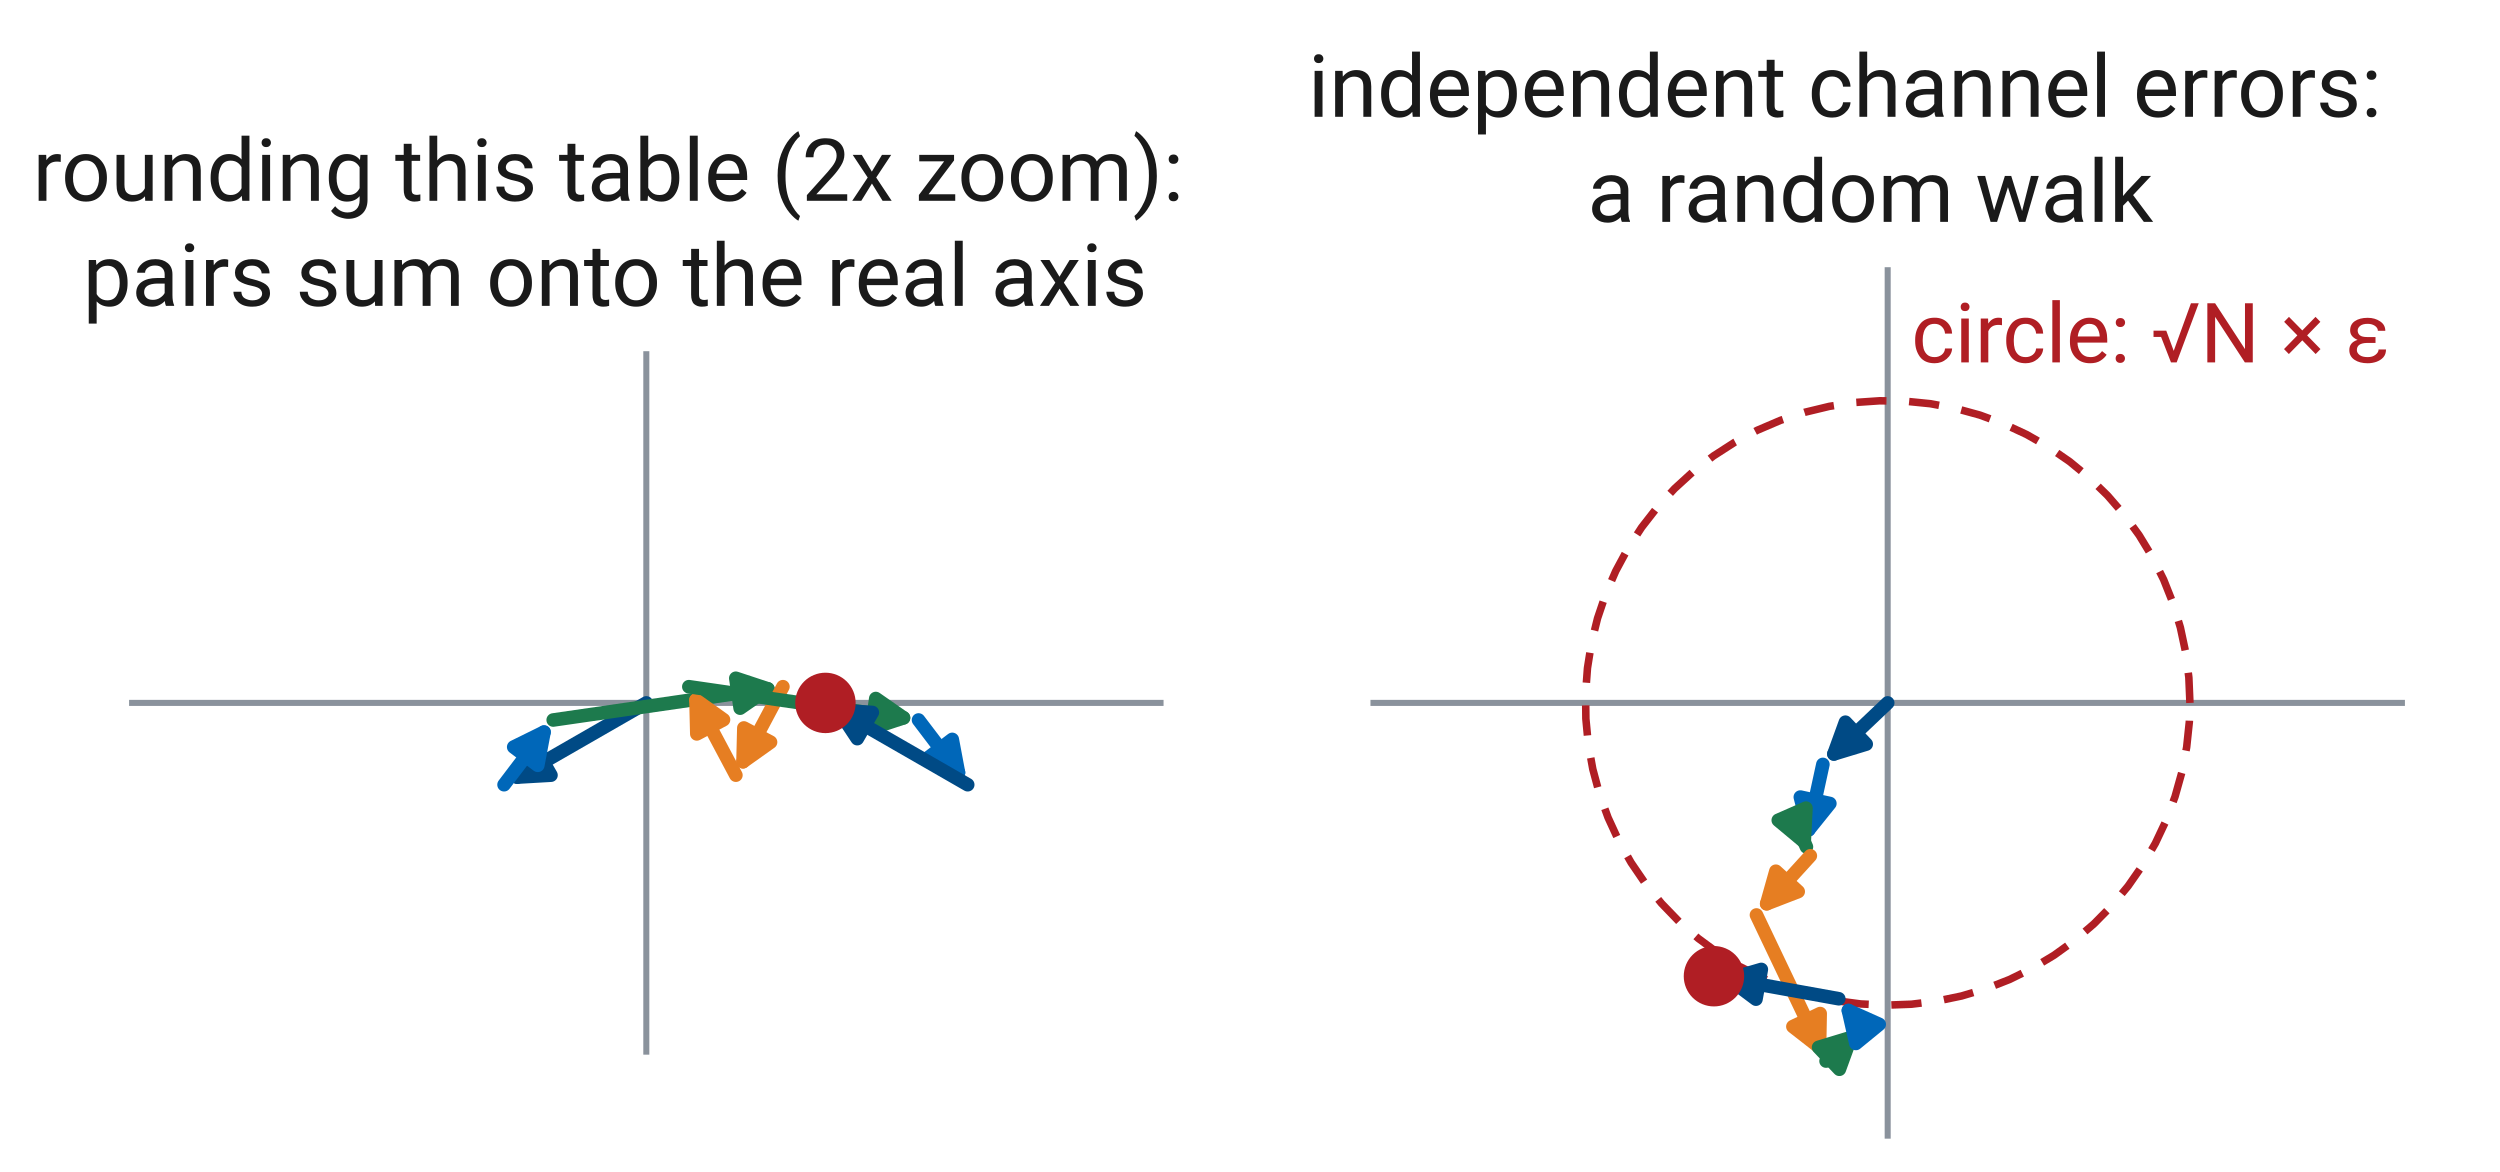
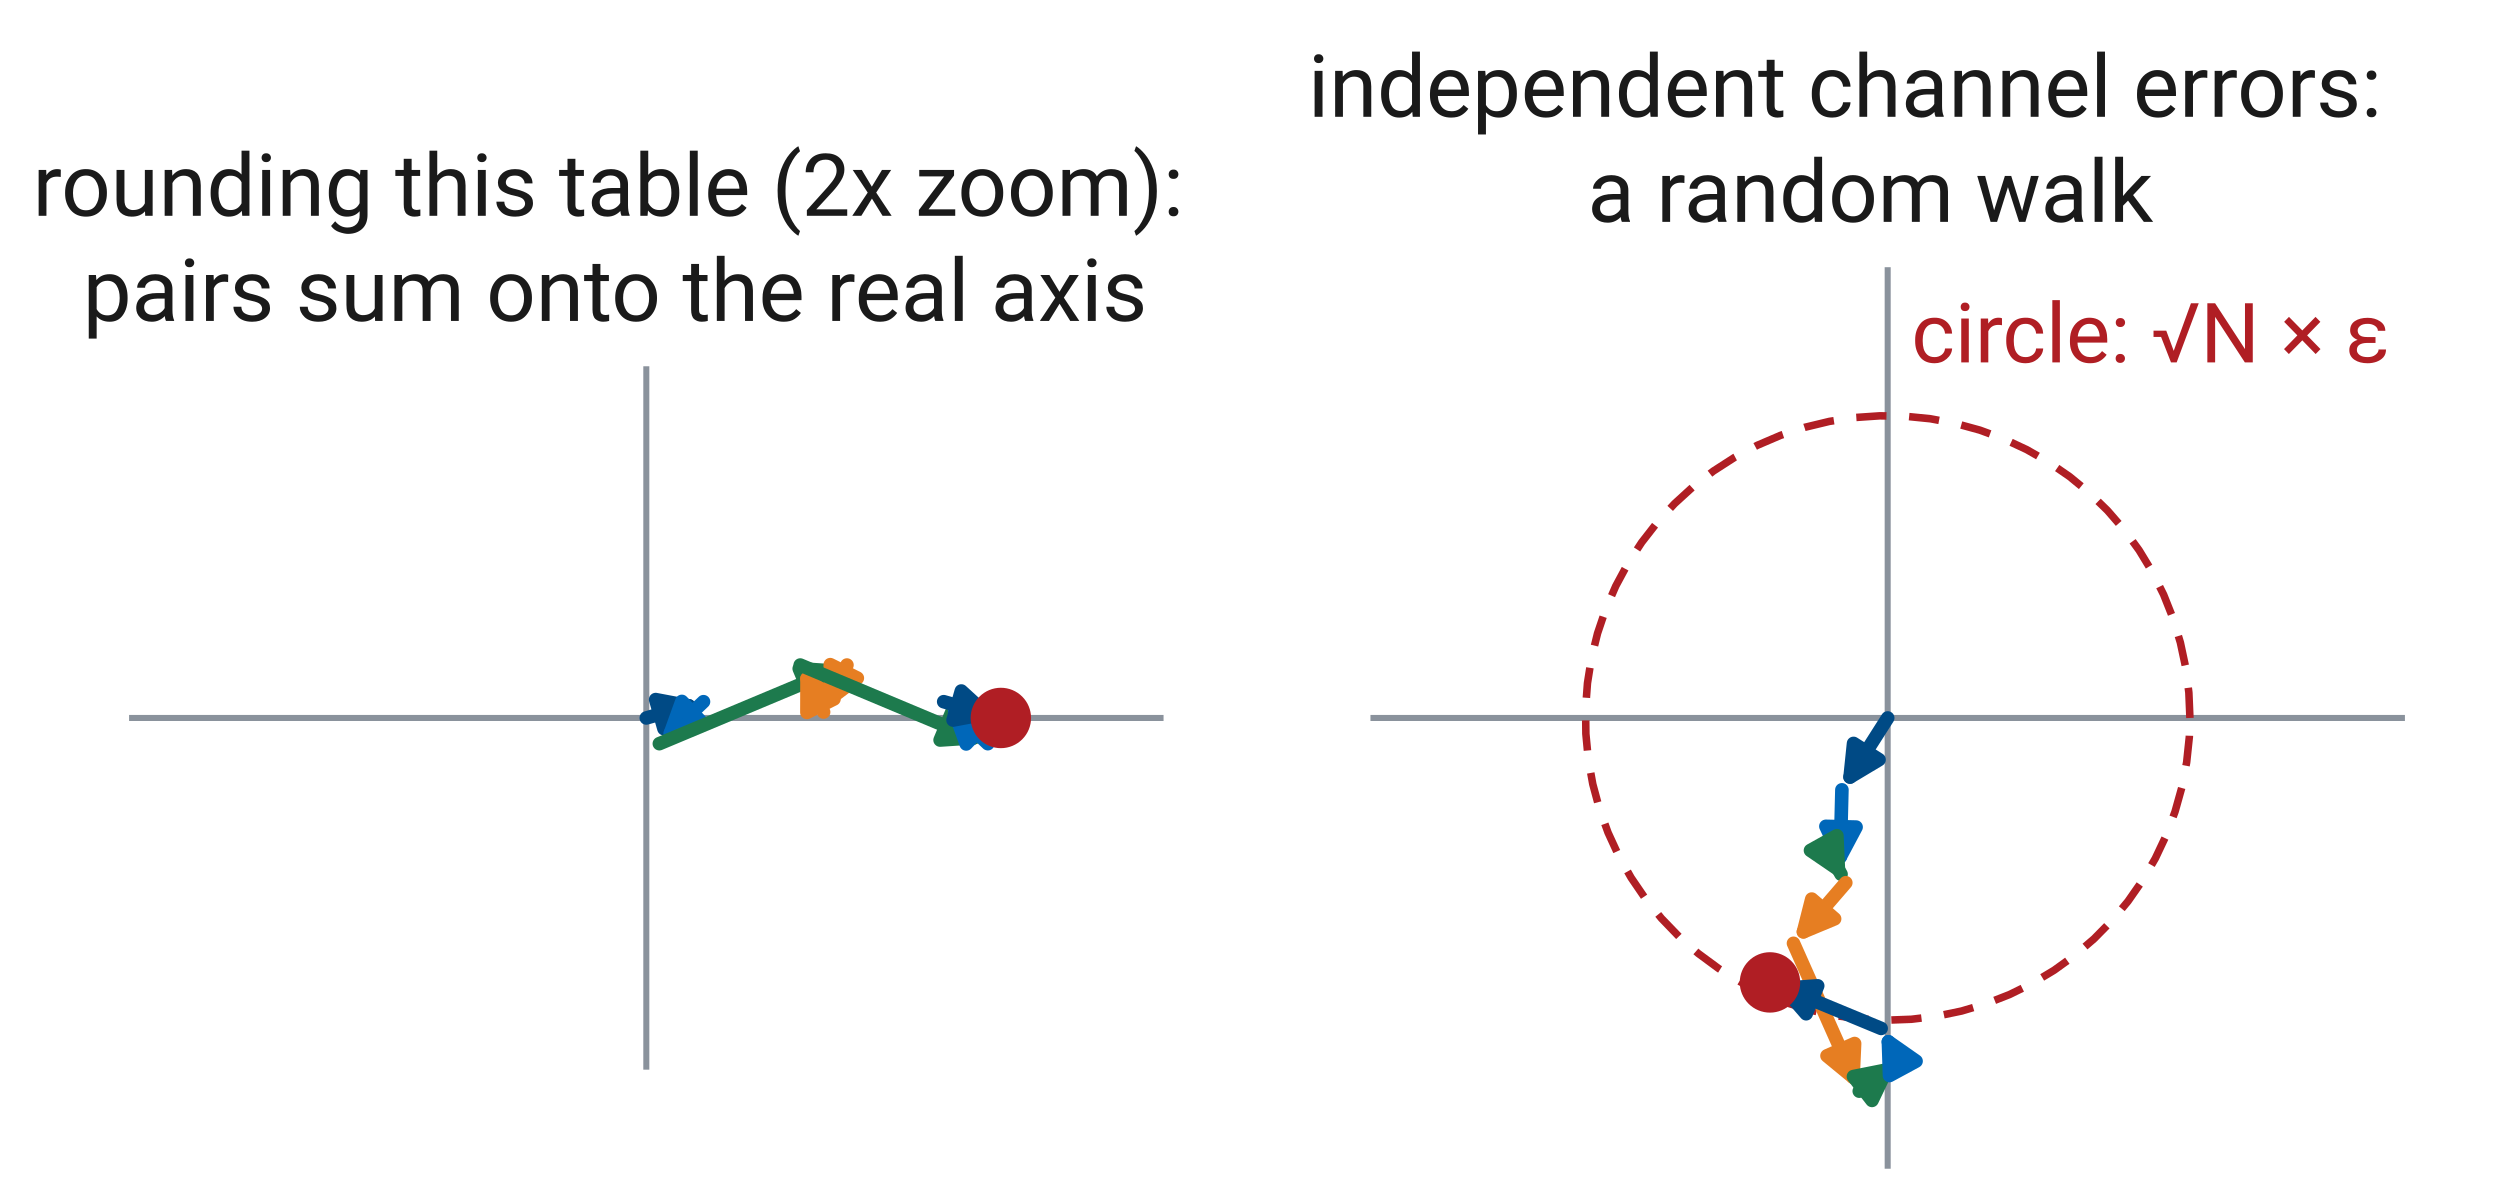
- <svg xmlns="http://www.w3.org/2000/svg" xmlns:xlink="http://www.w3.org/1999/xlink" width="330.998pt" height="155.076pt" viewBox="0 0 330.998 155.076" version="1.1">
+ <svg xmlns="http://www.w3.org/2000/svg" xmlns:xlink="http://www.w3.org/1999/xlink" width="330.998pt" height="159.06pt" viewBox="0 0 330.998 159.06" version="1.1">
  <defs>
    <style type="text/css">*{stroke-linejoin: round; stroke-linecap: butt}</style>
  </defs>
  <g id="figure_1">
    <g id="patch_1">
-       <path d="M 0 155.076  L 330.998 155.076  L 330.998 0  L 0 0  L 0 155.076  z " style="fill: none" />
+       <path d="M 0 159.06  L 330.998 159.06  L 330.998 0  L 0 0  L 0 159.06  z " style="fill: none" />
    </g>
    <g id="axes_1">
      <g id="patch_2">
-         <path d="M 17.09 139.633  L 154.054 139.633  L 154.054 46.498  L 17.09 46.498  L 17.09 139.633  z " style="fill: none" />
+         <path d="M 17.09 141.625  L 154.054 141.625  L 154.054 48.49  L 17.09 48.49  L 17.09 141.625  z " style="fill: none" />
      </g>
      <g id="matplotlib.axis_1" />
      <g id="matplotlib.axis_2" />
      <g id="line2d_1">
-         <path d="M 17.09 93.065  L 154.054 93.065  " clip-path="url(#pdff9cff381)" style="fill: none; stroke: #8a929c; stroke-width: 0.8; stroke-linecap: square" />
+         <path d="M 17.09 95.058  L 154.054 95.058  " clip-path="url(#p5040d64deb)" style="fill: none; stroke: #8a929c; stroke-width: 0.8; stroke-linecap: square" />
      </g>
      <g id="line2d_2">
-         <path d="M 85.572 139.633  L 85.572 46.498  " clip-path="url(#pdff9cff381)" style="fill: none; stroke: #8a929c; stroke-width: 0.8; stroke-linecap: square" />
+         <path d="M 85.572 141.625  L 85.572 48.49  " clip-path="url(#p5040d64deb)" style="fill: none; stroke: #8a929c; stroke-width: 0.8; stroke-linecap: square" />
      </g>
      <g id="patch_3">
-         <path d="M 85.572 93.065  Q 76.155 98.48 68.482 102.892  " style="fill: none; stroke: #004a85; stroke-width: 1.8; stroke-linecap: round" />
-         <path d="M 72.947 102.632  L 68.482 102.892  L 70.953 99.164  z " style="fill: #004a85; stroke: #004a85; stroke-width: 1.8; stroke-linecap: round" />
+         <path d="M 85.572 95.058  Q 89.356 93.981 91.205 93.455  " style="fill: none; stroke: #004a85; stroke-width: 1.8; stroke-linecap: round" />
+         <path d="M 86.81 92.626  L 91.205 93.455  L 87.905 96.473  z " style="fill: #004a85; stroke: #004a85; stroke-width: 1.8; stroke-linecap: round" />
      </g>
      <g id="patch_4">
-         <path d="M 66.738 103.895  Q 69.991 99.611 72.028 96.93  " style="fill: none; stroke: #0067b9; stroke-width: 1.8; stroke-linecap: round" />
-         <path d="M 68.016 98.905  L 72.028 96.93  L 71.201 101.325  z " style="fill: #0067b9; stroke: #0067b9; stroke-width: 1.8; stroke-linecap: round" />
+         <path d="M 93.141 92.904  Q 90.22 95.682 88.757 97.073  " style="fill: none; stroke: #0067b9; stroke-width: 1.8; stroke-linecap: round" />
+         <path d="M 93.034 95.766  L 88.757 97.073  L 90.277 92.867  z " style="fill: #0067b9; stroke: #0067b9; stroke-width: 1.8; stroke-linecap: round" />
      </g>
      <g id="patch_5">
-         <path d="M 73.245 95.327  Q 88.451 93.123 101.666 91.207  " style="fill: none; stroke: #1d7a4d; stroke-width: 1.8; stroke-linecap: round" />
-         <path d="M 97.42 89.801  L 101.666 91.207  L 97.994 93.76  z " style="fill: #1d7a4d; stroke: #1d7a4d; stroke-width: 1.8; stroke-linecap: round" />
+         <path d="M 87.299 98.46  Q 99.716 93.256 110.278 88.829  " style="fill: none; stroke: #1d7a4d; stroke-width: 1.8; stroke-linecap: round" />
+         <path d="M 105.816 88.531  L 110.278 88.829  L 107.362 92.22  z " style="fill: #1d7a4d; stroke: #1d7a4d; stroke-width: 1.8; stroke-linecap: round" />
      </g>
      <g id="patch_6">
-         <path d="M 103.657 90.918  Q 100.544 96.774 98.375 100.853  " style="fill: none; stroke: #e67e22; stroke-width: 1.8; stroke-linecap: round" />
-         <path d="M 102.018 98.26  L 98.375 100.853  L 98.487 96.382  z " style="fill: #e67e22; stroke: #e67e22; stroke-width: 1.8; stroke-linecap: round" />
+         <path d="M 112.134 88.051  Q 110.589 91.163 109.938 92.472  " style="fill: none; stroke: #e67e22; stroke-width: 1.8; stroke-linecap: round" />
+         <path d="M 113.509 89.779  L 109.938 92.472  L 109.927 88  z " style="fill: #e67e22; stroke: #e67e22; stroke-width: 1.8; stroke-linecap: round" />
      </g>
      <g id="patch_7">
-         <path d="M 97.43 102.63  Q 94.316 96.774 92.147 92.695  " style="fill: none; stroke: #e67e22; stroke-width: 1.8; stroke-linecap: round" />
-         <path d="M 92.259 97.166  L 92.147 92.695  L 95.791 95.288  z " style="fill: #e67e22; stroke: #e67e22; stroke-width: 1.8; stroke-linecap: round" />
+         <path d="M 109.043 94.274  Q 107.497 91.163 106.847 89.854  " style="fill: none; stroke: #e67e22; stroke-width: 1.8; stroke-linecap: round" />
+         <path d="M 106.835 94.326  L 106.847 89.854  L 110.418 92.546  z " style="fill: #e67e22; stroke: #e67e22; stroke-width: 1.8; stroke-linecap: round" />
      </g>
      <g id="patch_8">
-         <path d="M 91.202 90.918  Q 106.408 93.123 119.622 95.039  " style="fill: none; stroke: #1d7a4d; stroke-width: 1.8; stroke-linecap: round" />
-         <path d="M 115.951 92.485  L 119.622 95.039  L 115.377 96.444  z " style="fill: #1d7a4d; stroke: #1d7a4d; stroke-width: 1.8; stroke-linecap: round" />
+         <path d="M 105.951 88.051  Q 118.369 93.256 128.931 97.682  " style="fill: none; stroke: #1d7a4d; stroke-width: 1.8; stroke-linecap: round" />
+         <path d="M 126.015 94.291  L 128.931 97.682  L 124.469 97.98  z " style="fill: #1d7a4d; stroke: #1d7a4d; stroke-width: 1.8; stroke-linecap: round" />
      </g>
      <g id="patch_9">
-         <path d="M 121.614 95.327  Q 124.868 99.611 126.904 102.292  " style="fill: none; stroke: #0067b9; stroke-width: 1.8; stroke-linecap: round" />
-         <path d="M 126.077 97.897  L 126.904 102.292  L 122.892 100.317  z " style="fill: #0067b9; stroke: #0067b9; stroke-width: 1.8; stroke-linecap: round" />
+         <path d="M 130.787 98.46  Q 127.866 95.682 126.404 94.291  " style="fill: none; stroke: #0067b9; stroke-width: 1.8; stroke-linecap: round" />
+         <path d="M 127.924 98.497  L 126.404 94.291  L 130.681 95.598  z " style="fill: #0067b9; stroke: #0067b9; stroke-width: 1.8; stroke-linecap: round" />
      </g>
      <g id="patch_10">
-         <path d="M 128.122 103.895  Q 118.705 98.48 111.032 94.069  " style="fill: none; stroke: #004a85; stroke-width: 1.8; stroke-linecap: round" />
-         <path d="M 113.503 97.796  L 111.032 94.069  L 115.497 94.329  z " style="fill: #004a85; stroke: #004a85; stroke-width: 1.8; stroke-linecap: round" />
+         <path d="M 124.945 92.904  Q 128.73 93.981 130.578 94.507  " style="fill: none; stroke: #004a85; stroke-width: 1.8; stroke-linecap: round" />
+         <path d="M 127.278 91.489  L 130.578 94.507  L 126.184 95.336  z " style="fill: #004a85; stroke: #004a85; stroke-width: 1.8; stroke-linecap: round" />
      </g>
      <g id="text_1">
-         <text style="font-size: 11.5px; font-family:'Source Sans Pro', 'Segoe UI', Roboto, Helvetica, Arial, sans-serif; fill: #1a1a1a" transform="translate(4.32 26.58319)">rounding this table (2x zoom):</text>
-         <text style="font-size: 11.5px; font-family:'Source Sans Pro', 'Segoe UI', Roboto, Helvetica, Arial, sans-serif; fill: #1a1a1a" transform="translate(10.96934 40.49774)">pairs sum onto the real axis</text>
+         <text style="font-size: 11.5px; font-family:'Source Sans Pro', 'Segoe UI', Roboto, Helvetica, Arial, sans-serif; fill: #1a1a1a" transform="translate(4.32 28.57547)">rounding this table (2x zoom):</text>
+         <text style="font-size: 11.5px; font-family:'Source Sans Pro', 'Segoe UI', Roboto, Helvetica, Arial, sans-serif; fill: #1a1a1a" transform="translate(10.96934 42.49002)">pairs sum onto the real axis</text>
      </g>
      <g id="line2d_3">
        <defs>
-           <path id="mc047c14d92" d="M 0 3.5  C 0.928 3.5 1.819 3.131 2.475 2.475  C 3.131 1.819 3.5 0.928 3.5 0  C 3.5 -0.928 3.131 -1.819 2.475 -2.475  C 1.819 -3.131 0.928 -3.5 0 -3.5  C -0.928 -3.5 -1.819 -3.131 -2.475 -2.475  C -3.131 -1.819 -3.5 -0.928 -3.5 0  C -3.5 0.928 -3.131 1.819 -2.475 2.475  C -1.819 3.131 -0.928 3.5 0 3.5  z " style="stroke: #b01e24" />
+           <path id="mb33aaadc6c" d="M 0 3.5  C 0.928 3.5 1.819 3.131 2.475 2.475  C 3.131 1.819 3.5 0.928 3.5 0  C 3.5 -0.928 3.131 -1.819 2.475 -2.475  C 1.819 -3.131 0.928 -3.5 0 -3.5  C -0.928 -3.5 -1.819 -3.131 -2.475 -2.475  C -3.131 -1.819 -3.5 -0.928 -3.5 0  C -3.5 0.928 -3.131 1.819 -2.475 2.475  C -1.819 3.131 -0.928 3.5 0 3.5  z " style="stroke: #b01e24" />
        </defs>
-         <g clip-path="url(#pdff9cff381)">
-           <use xlink:href="#mc047c14d92" x="109.287" y="93.065" style="fill: #b01e24; stroke: #b01e24" />
+         <g clip-path="url(#p5040d64deb)">
+           <use xlink:href="#mb33aaadc6c" x="132.514" y="95.058" style="fill: #b01e24; stroke: #b01e24" />
        </g>
      </g>
    </g>
    <g id="axes_2">
      <g id="patch_11">
-         <path d="M 181.447 150.756  L 318.41 150.756  L 318.41 35.375  L 181.447 35.375  L 181.447 150.756  z " style="fill: none" />
+         <path d="M 181.447 154.74  L 318.41 154.74  L 318.41 35.375  L 181.447 35.375  L 181.447 154.74  z " style="fill: none" />
      </g>
      <g id="matplotlib.axis_3" />
      <g id="matplotlib.axis_4" />
      <g id="line2d_4">
-         <path d="M 181.447 93.065  L 318.41 93.065  " clip-path="url(#pb1b5f4c352)" style="fill: none; stroke: #8a929c; stroke-width: 0.8; stroke-linecap: square" />
+         <path d="M 181.447 95.058  L 318.41 95.058  " clip-path="url(#p8701c0193b)" style="fill: none; stroke: #8a929c; stroke-width: 0.8; stroke-linecap: square" />
      </g>
      <g id="line2d_5">
-         <path d="M 249.928 150.756  L 249.928 35.375  " clip-path="url(#pb1b5f4c352)" style="fill: none; stroke: #8a929c; stroke-width: 0.8; stroke-linecap: square" />
+         <path d="M 249.928 154.74  L 249.928 35.375  " clip-path="url(#p8701c0193b)" style="fill: none; stroke: #8a929c; stroke-width: 0.8; stroke-linecap: square" />
      </g>
      <g id="line2d_6">
-         <path d="M 289.944 93.065  L 289.803 89.706  L 289.38 86.37  L 288.679 83.081  L 287.704 79.863  L 286.462 76.738  L 284.962 73.729  L 283.215 70.856  L 281.233 68.139  L 279.029 65.599  L 276.621 63.253  L 274.024 61.117  L 271.256 59.207  L 268.338 57.536  L 265.29 56.116  L 262.134 54.956  L 258.891 54.066  L 255.585 53.451  L 252.24 53.116  L 248.877 53.063  L 245.523 53.293  L 242.199 53.803  L 238.93 54.591  L 235.739 55.65  L 232.647 56.973  L 229.678 58.552  L 226.852 60.374  L 224.189 62.427  L 221.707 64.696  L 219.425 67.165  L 217.358 69.818  L 215.522 72.634  L 213.928 75.595  L 212.588 78.679  L 211.512 81.865  L 210.707 85.13  L 210.18 88.451  L 209.932 91.804  L 209.968 95.167  L 210.285 98.514  L 210.883 101.823  L 211.756 105.071  L 212.899 108.233  L 214.303 111.288  L 215.958 114.215  L 217.854 116.992  L 219.976 119.601  L 222.31 122.022  L 224.838 124.238  L 227.544 126.235  L 230.408 127.997  L 233.41 129.513  L 236.528 130.771  L 239.741 131.763  L 243.026 132.481  L 246.359 132.922  L 249.718 133.081  L 253.078 132.957  L 256.416 132.552  L 259.709 131.868  L 262.932 130.909  L 266.063 129.684  L 269.081 128.2  L 271.963 126.468  L 274.69 124.5  L 277.241 122.31  L 279.6 119.914  L 281.75 117.328  L 283.674 114.571  L 285.361 111.662  L 286.797 108.621  L 287.973 105.471  L 288.88 102.233  L 289.512 98.93  L 289.865 95.586  L 289.944 93.065  L 289.944 93.065  " clip-path="url(#pb1b5f4c352)" style="fill: none; stroke-dasharray: 4,3; stroke-dashoffset: 0; stroke: #b01e24" />
+         <path d="M 289.944 95.058  L 289.803 91.698  L 289.38 88.362  L 288.679 85.074  L 287.704 81.855  L 286.462 78.731  L 284.962 75.721  L 283.215 72.848  L 281.233 70.132  L 279.029 67.591  L 276.621 65.245  L 274.024 63.109  L 271.256 61.199  L 268.338 59.528  L 265.29 58.108  L 262.134 56.949  L 258.891 56.059  L 255.585 55.444  L 252.24 55.109  L 248.877 55.056  L 245.523 55.285  L 242.199 55.795  L 238.93 56.583  L 235.739 57.642  L 232.647 58.966  L 229.678 60.544  L 226.852 62.366  L 224.189 64.419  L 221.707 66.688  L 219.425 69.158  L 217.358 71.81  L 215.522 74.626  L 213.928 77.587  L 212.588 80.671  L 211.512 83.857  L 210.707 87.122  L 210.18 90.443  L 209.932 93.797  L 209.968 97.159  L 210.285 100.506  L 210.883 103.816  L 211.756 107.063  L 212.899 110.225  L 214.303 113.281  L 215.958 116.207  L 217.854 118.985  L 219.976 121.593  L 222.31 124.014  L 224.838 126.231  L 227.544 128.227  L 230.408 129.989  L 233.41 131.505  L 236.528 132.763  L 239.741 133.755  L 243.026 134.474  L 246.359 134.914  L 249.718 135.073  L 253.078 134.949  L 256.416 134.544  L 259.709 133.86  L 262.932 132.902  L 266.063 131.676  L 269.081 130.192  L 271.963 128.46  L 274.69 126.492  L 277.241 124.303  L 279.6 121.906  L 281.75 119.32  L 283.674 116.563  L 285.361 113.654  L 286.797 110.613  L 287.973 107.463  L 288.88 104.225  L 289.512 100.923  L 289.865 97.579  L 289.944 95.058  L 289.944 95.058  " clip-path="url(#p8701c0193b)" style="fill: none; stroke-dasharray: 4,3; stroke-dashoffset: 0; stroke: #b01e24" />
      </g>
      <g id="patch_12">
-         <path d="M 249.928 93.065  Q 245.638 97.137 242.807 99.823  " style="fill: none; stroke: #004a85; stroke-width: 1.8; stroke-linecap: round" />
-         <path d="M 247.085 98.521  L 242.807 99.823  L 244.332 95.619  z " style="fill: #004a85; stroke: #004a85; stroke-width: 1.8; stroke-linecap: round" />
+         <path d="M 249.928 95.058  Q 246.897 99.816 244.947 102.877  " style="fill: none; stroke: #004a85; stroke-width: 1.8; stroke-linecap: round" />
+         <path d="M 248.783 100.578  L 244.947 102.877  L 245.409 98.429  z " style="fill: #004a85; stroke: #004a85; stroke-width: 1.8; stroke-linecap: round" />
      </g>
      <g id="patch_13">
-         <path d="M 241.347 101.209  Q 240.194 106.52 239.467 109.865  " style="fill: none; stroke: #0067b9; stroke-width: 1.8; stroke-linecap: round" />
-         <path d="M 242.27 106.381  L 239.467 109.865  L 238.362 105.532  z " style="fill: #0067b9; stroke: #0067b9; stroke-width: 1.8; stroke-linecap: round" />
+         <path d="M 243.866 104.574  Q 243.731 110.02 243.646 113.454  " style="fill: none; stroke: #0067b9; stroke-width: 1.8; stroke-linecap: round" />
+         <path d="M 245.744 109.505  L 243.646 113.454  L 241.746 109.406  z " style="fill: #0067b9; stroke: #0067b9; stroke-width: 1.8; stroke-linecap: round" />
      </g>
      <g id="patch_14">
-         <path d="M 239.04 111.832  Q 239.363 112.569 238.878 111.462  " style="fill: none; stroke: #1d7a4d; stroke-width: 1.8; stroke-linecap: round" />
-         <path d="M 239.107 106.996  L 238.878 111.462  L 235.443 108.599  z " style="fill: #1d7a4d; stroke: #1d7a4d; stroke-width: 1.8; stroke-linecap: round" />
+         <path d="M 243.597 115.466  Q 243.989 116.17 243.402 115.116  " style="fill: none; stroke: #1d7a4d; stroke-width: 1.8; stroke-linecap: round" />
+         <path d="M 243.202 110.649  L 243.402 115.116  L 239.708 112.596  z " style="fill: #1d7a4d; stroke: #1d7a4d; stroke-width: 1.8; stroke-linecap: round" />
      </g>
      <g id="patch_15">
-         <path d="M 239.685 113.306  Q 236.119 117.225 233.908 119.655  " style="fill: none; stroke: #e67e22; stroke-width: 1.8; stroke-linecap: round" />
-         <path d="M 238.08 118.042  L 233.908 119.655  L 235.121 115.35  z " style="fill: #e67e22; stroke: #e67e22; stroke-width: 1.8; stroke-linecap: round" />
+         <path d="M 244.381 116.874  Q 240.919 120.884 238.772 123.371  " style="fill: none; stroke: #e67e22; stroke-width: 1.8; stroke-linecap: round" />
+         <path d="M 242.9 121.651  L 238.772 123.371  L 239.872 119.037  z " style="fill: #e67e22; stroke: #e67e22; stroke-width: 1.8; stroke-linecap: round" />
      </g>
      <g id="patch_16">
-         <path d="M 232.554 121.143  Q 237.162 130.813 240.904 138.667  " style="fill: none; stroke: #e67e22; stroke-width: 1.8; stroke-linecap: round" />
-         <path d="M 240.989 134.195  L 240.904 138.667  L 237.378 135.916  z " style="fill: #e67e22; stroke: #e67e22; stroke-width: 1.8; stroke-linecap: round" />
+         <path d="M 237.457 124.895  Q 241.812 134.681 245.348 142.629  " style="fill: none; stroke: #e67e22; stroke-width: 1.8; stroke-linecap: round" />
+         <path d="M 245.549 138.162  L 245.348 142.629  L 241.895 139.788  z " style="fill: #e67e22; stroke: #e67e22; stroke-width: 1.8; stroke-linecap: round" />
      </g>
      <g id="patch_17">
-         <path d="M 241.77 140.483  Q 244.144 138.232 245.058 137.366  " style="fill: none; stroke: #1d7a4d; stroke-width: 1.8; stroke-linecap: round" />
-         <path d="M 240.78 138.666  L 245.058 137.366  L 243.532 141.569  z " style="fill: #1d7a4d; stroke: #1d7a4d; stroke-width: 1.8; stroke-linecap: round" />
+         <path d="M 246.166 144.468  Q 248.769 142.445 249.782 141.658  " style="fill: none; stroke: #1d7a4d; stroke-width: 1.8; stroke-linecap: round" />
+         <path d="M 245.396 142.533  L 249.782 141.658  L 247.851 145.692  z " style="fill: #1d7a4d; stroke: #1d7a4d; stroke-width: 1.8; stroke-linecap: round" />
      </g>
      <g id="patch_18">
-         <path d="M 246.519 135.981  Q 244.985 134.107 244.725 133.791  " style="fill: none; stroke: #0067b9; stroke-width: 1.8; stroke-linecap: round" />
-         <path d="M 245.712 138.153  L 244.725 133.791  L 248.807 135.619  z " style="fill: #0067b9; stroke: #0067b9; stroke-width: 1.8; stroke-linecap: round" />
+         <path d="M 251.371 140.423  Q 250.216 138.292 250.02 137.93  " style="fill: none; stroke: #0067b9; stroke-width: 1.8; stroke-linecap: round" />
+         <path d="M 250.167 142.4  L 250.02 137.93  L 253.684 140.494  z " style="fill: #0067b9; stroke: #0067b9; stroke-width: 1.8; stroke-linecap: round" />
      </g>
      <g id="patch_19">
-         <path d="M 243.451 132.234  Q 235.188 130.742 228.907 129.609  " style="fill: none; stroke: #004a85; stroke-width: 1.8; stroke-linecap: round" />
-         <path d="M 232.488 132.287  L 228.907 129.609  L 233.198 128.351  z " style="fill: #004a85; stroke: #004a85; stroke-width: 1.8; stroke-linecap: round" />
+         <path d="M 249.061 136.161  Q 241.701 133.116 236.201 130.841  " style="fill: none; stroke: #004a85; stroke-width: 1.8; stroke-linecap: round" />
+         <path d="M 239.133 134.218  L 236.201 130.841  L 240.662 130.522  z " style="fill: #004a85; stroke: #004a85; stroke-width: 1.8; stroke-linecap: round" />
      </g>
      <g id="text_2">
        <text style="font-size: 11px; font-family:'Source Sans Pro', 'Segoe UI', Roboto, Helvetica, Arial, sans-serif; text-anchor: end; fill: #b01e24" x="316.454" y="47.988" transform="rotate(-0 316.4536 47.98805)">circle: √N × ε</text>
      </g>
      <g id="text_3">
        <text style="font-size: 11.5px; font-family:'Source Sans Pro', 'Segoe UI', Roboto, Helvetica, Arial, sans-serif; fill: #1a1a1a" transform="translate(173.1784 15.46063)">independent channel errors:</text>
        <text style="font-size: 11.5px; font-family:'Source Sans Pro', 'Segoe UI', Roboto, Helvetica, Arial, sans-serif; fill: #1a1a1a" transform="translate(210.1851 29.37518)">a random walk</text>
      </g>
      <g id="line2d_7">
-         <g clip-path="url(#pb1b5f4c352)">
-           <use xlink:href="#mc047c14d92" x="226.926" y="129.251" style="fill: #b01e24; stroke: #b01e24" />
+         <g clip-path="url(#p8701c0193b)">
+           <use xlink:href="#mb33aaadc6c" x="234.342" y="130.071" style="fill: #b01e24; stroke: #b01e24" />
        </g>
      </g>
    </g>
  </g>
  <defs>
-     <clipPath id="pdff9cff381">
-       <rect x="17.09" y="46.498" width="136.964" height="93.135" />
+     <clipPath id="p5040d64deb">
+       <rect x="17.09" y="48.49" width="136.964" height="93.135" />
    </clipPath>
-     <clipPath id="pb1b5f4c352">
-       <rect x="181.447" y="35.375" width="136.964" height="115.38" />
+     <clipPath id="p8701c0193b">
+       <rect x="181.447" y="35.375" width="136.964" height="119.365" />
    </clipPath>
  </defs>
</svg>
